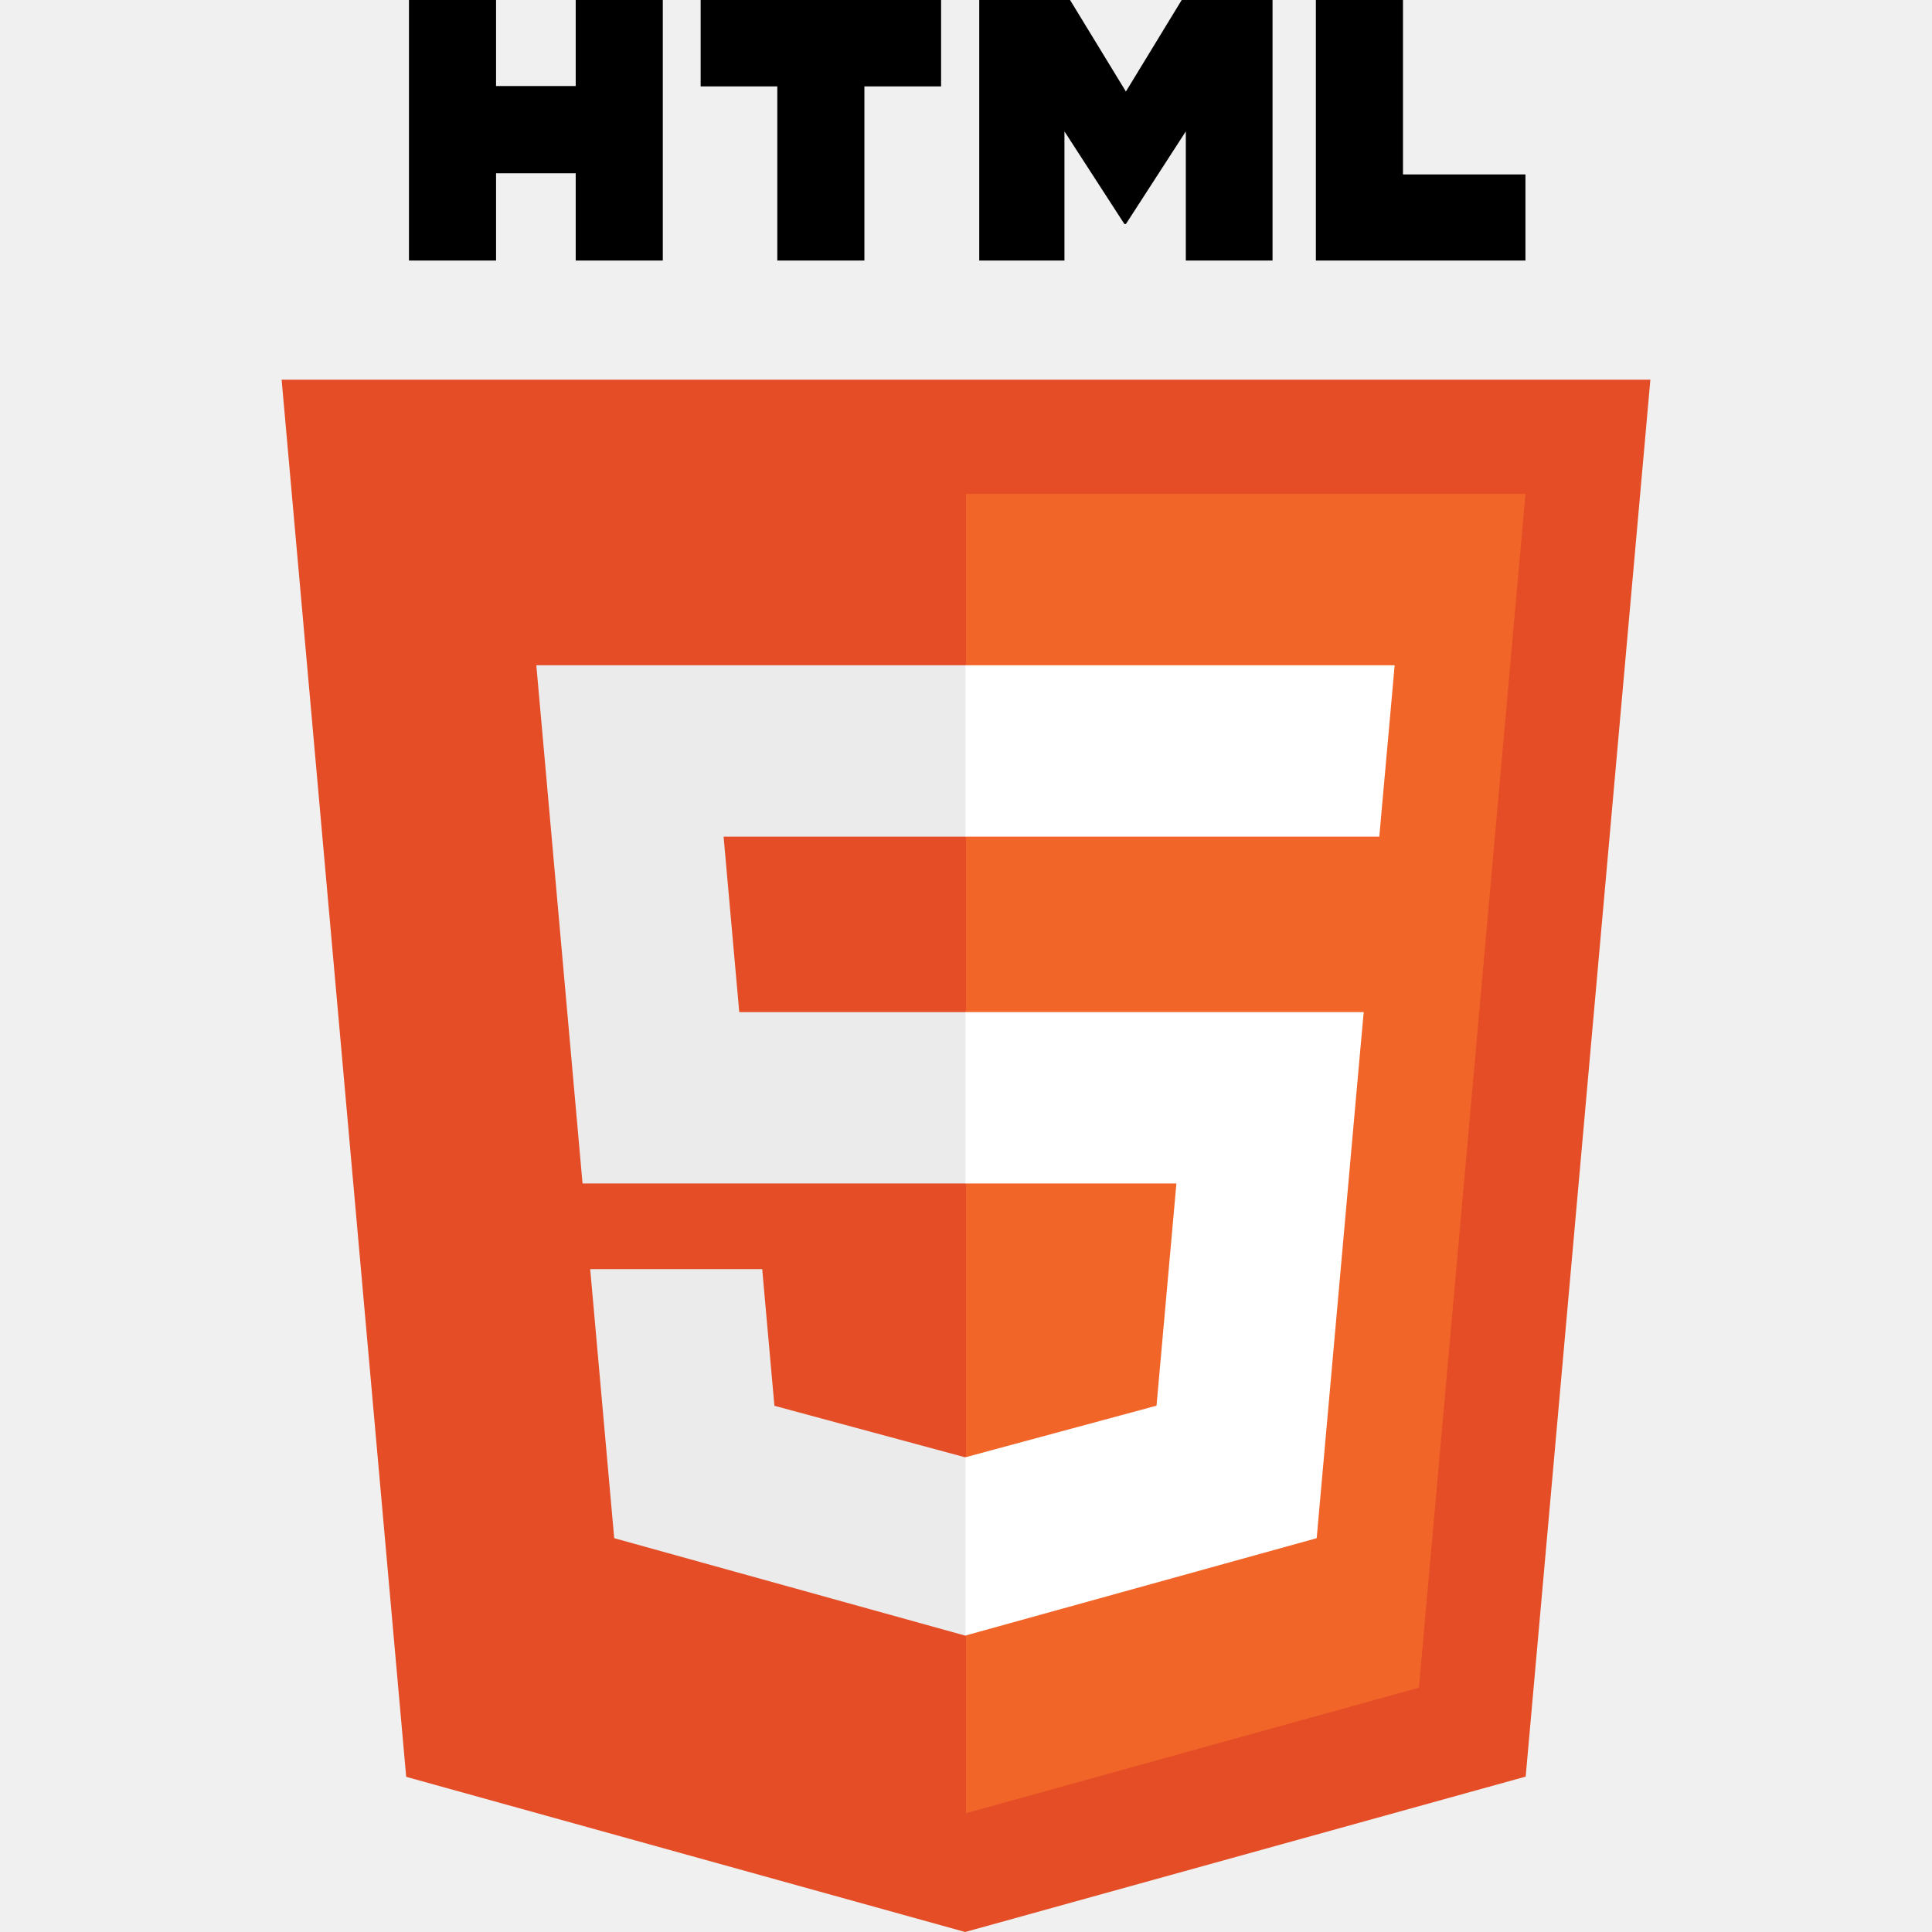
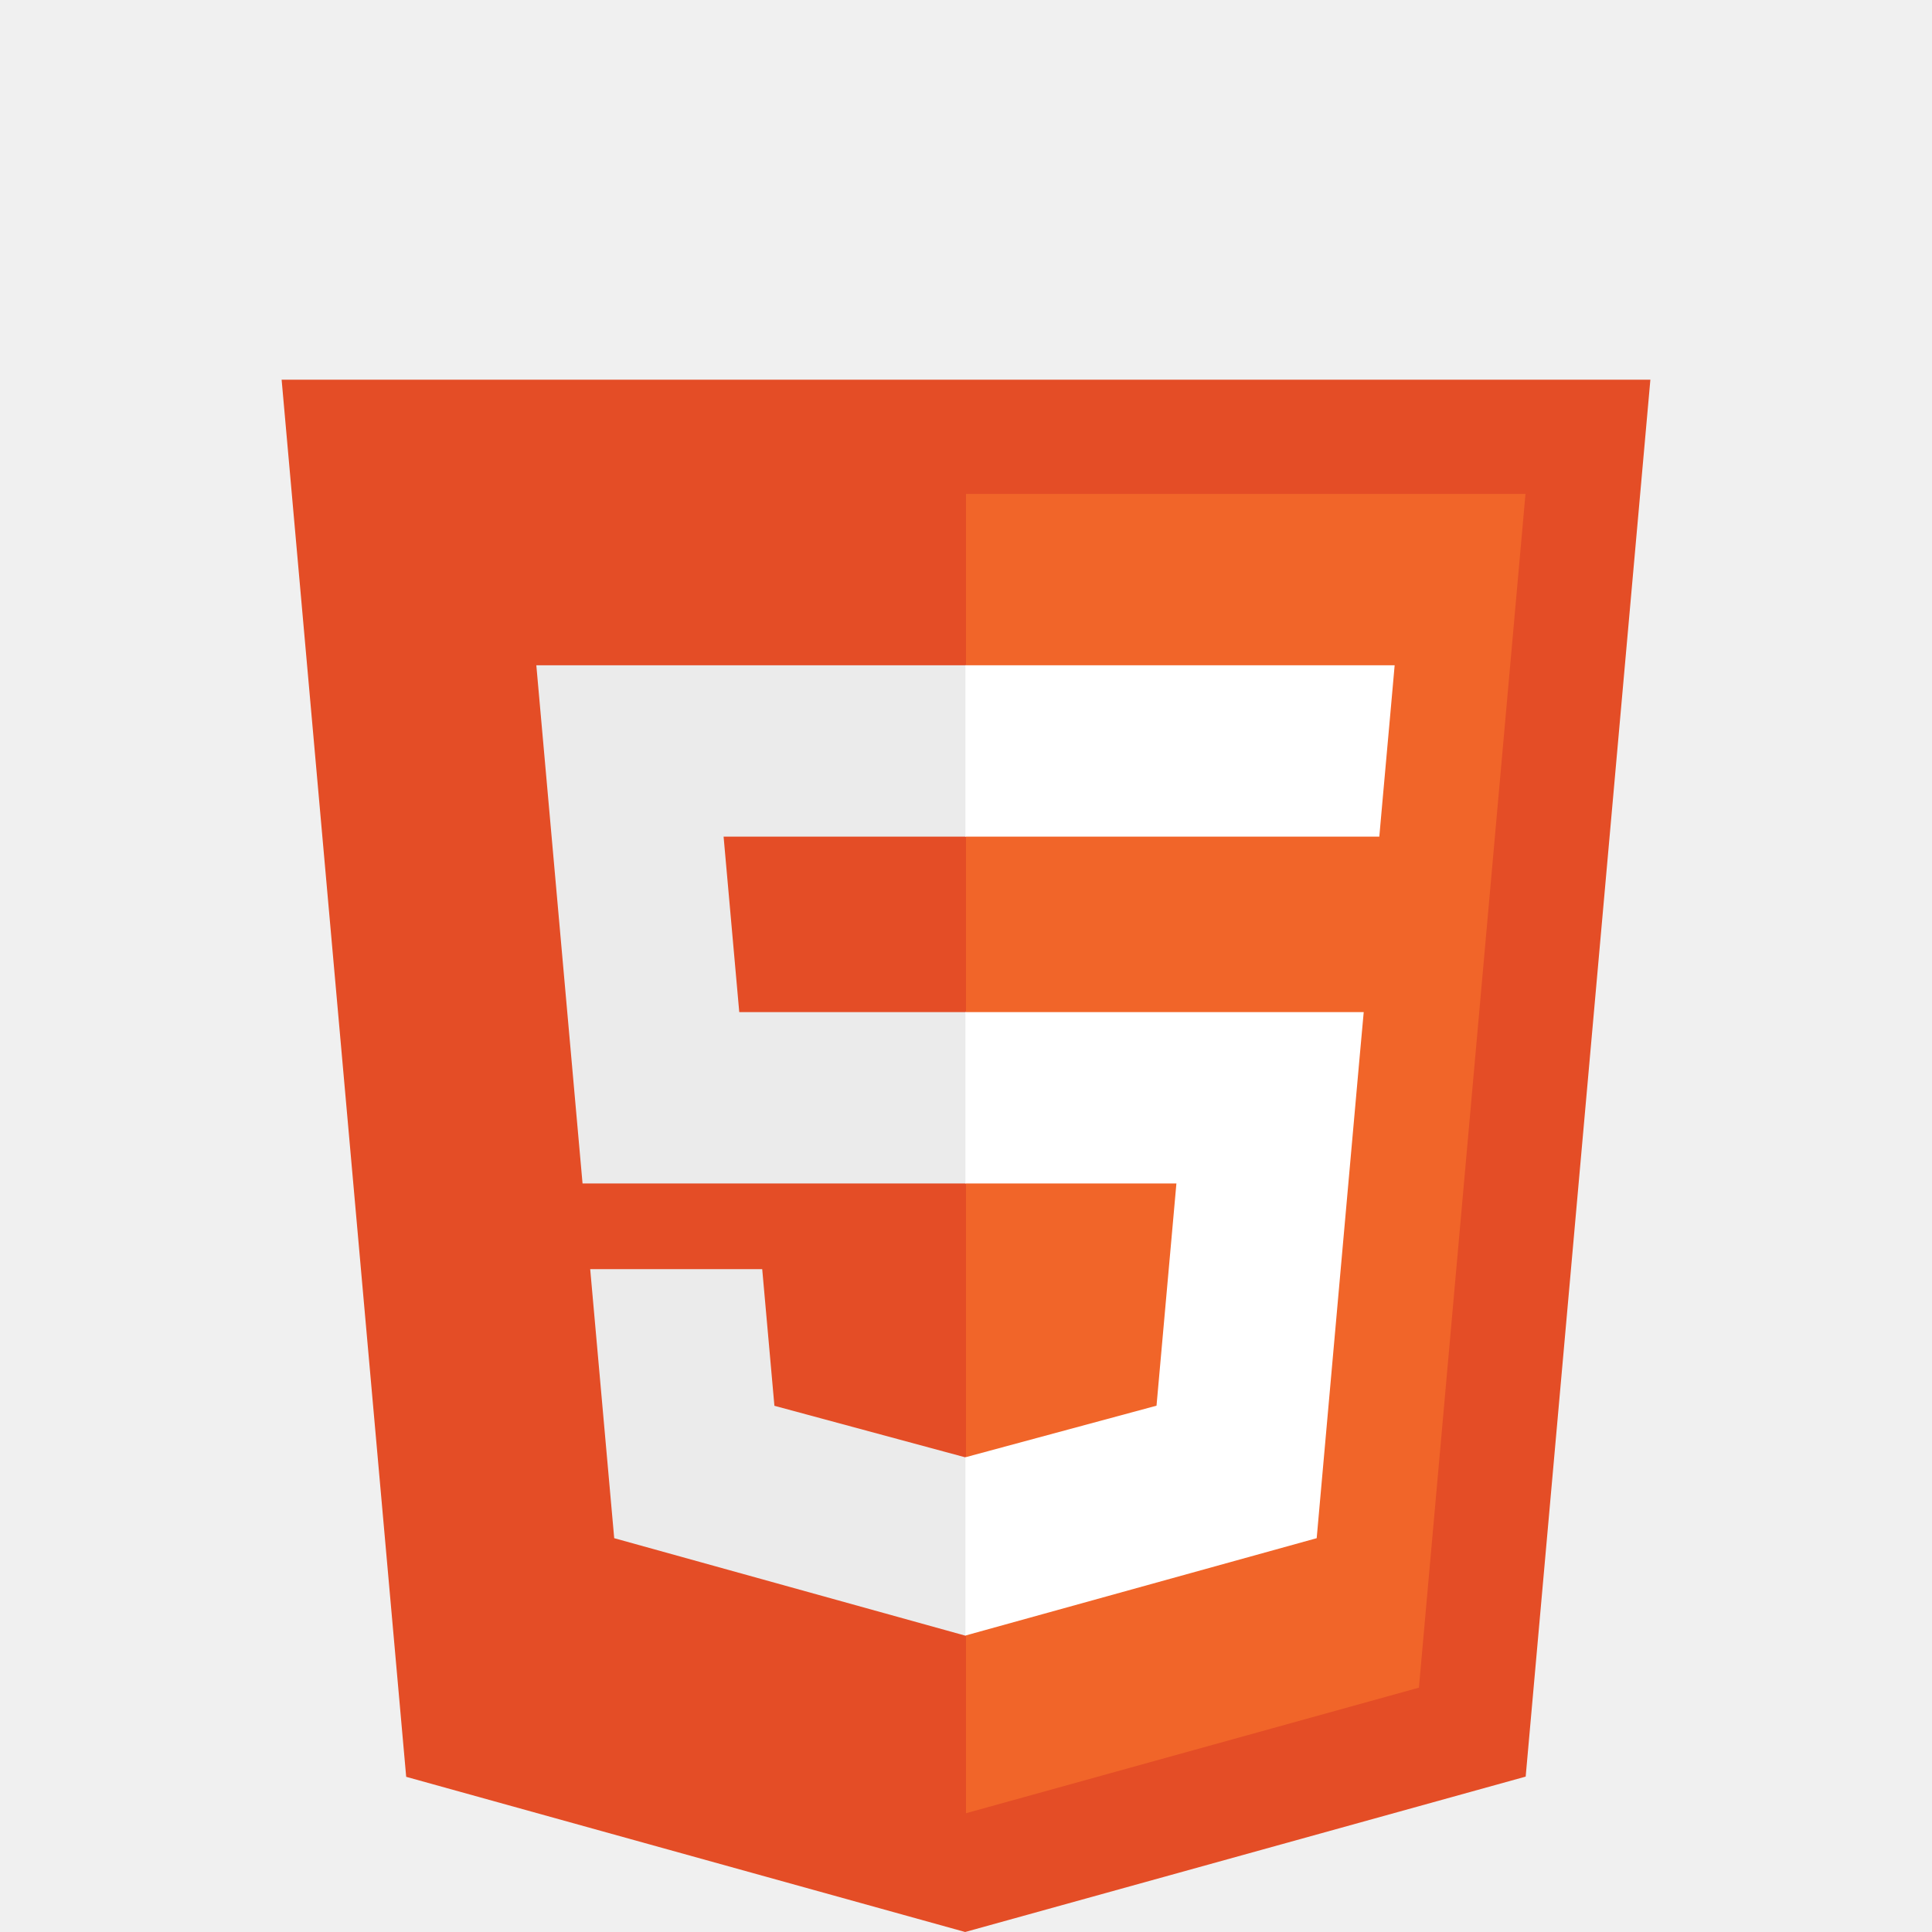
<svg xmlns="http://www.w3.org/2000/svg" viewBox="0 0 512 512">
  <polygon fill="#E44D26" points="107.644,470.877 74.633,100.62 437.367,100.62 404.321,470.819 255.778,512    " />
  <polygon fill="#F16529" points="256,480.523 376.03,447.246 404.27,130.894 256,130.894    " />
  <polygon fill="#EBEBEB" points="256,268.217 195.91,268.217 191.76,221.716 256,221.716 256,176.305 255.843,176.305 142.132,176.305 143.219,188.488 154.38,313.627 256,313.627" />
  <polygon fill="#EBEBEB" points="256,386.153 255.801,386.206 205.227,372.55 201.994,336.333 177.419,336.333 156.409,336.333 162.771,407.634 255.791,433.457 256,433.399" />
-   <path d="M108.382,0h23.077v22.8h21.11V0h23.078v69.044H152.57v-23.12h-21.11v23.12h-23.077V0z" />
-   <path d="M205.994,22.896h-20.316V0h63.72v22.896h-20.325v46.148h-23.078V22.896z" />
-   <path d="M259.511,0h24.063l14.802,24.26L313.163,0h24.072v69.044h-22.982V34.822l-15.877,24.549h-0.397l-15.888-24.549v34.222h-22.58V0z" />
-   <path d="M348.72,0h23.084v46.222h32.453v22.822H348.72V0z" />
  <polygon fill="#FFFFFF" points="255.843,268.217 255.843,313.627 311.761,313.627 306.49,372.521 255.843,386.191 255.843,433.435 348.937,407.634 349.62,399.962 360.291,280.411 361.399,268.217 349.162,268.217" />
  <polygon fill="#FFFFFF" points="255.843,176.305 255.843,204.509 255.843,221.605 255.843,221.716 365.385,221.716 365.385,221.716 365.531,221.716 366.442,211.509 368.511,188.488 369.597,176.305" />
</svg>
